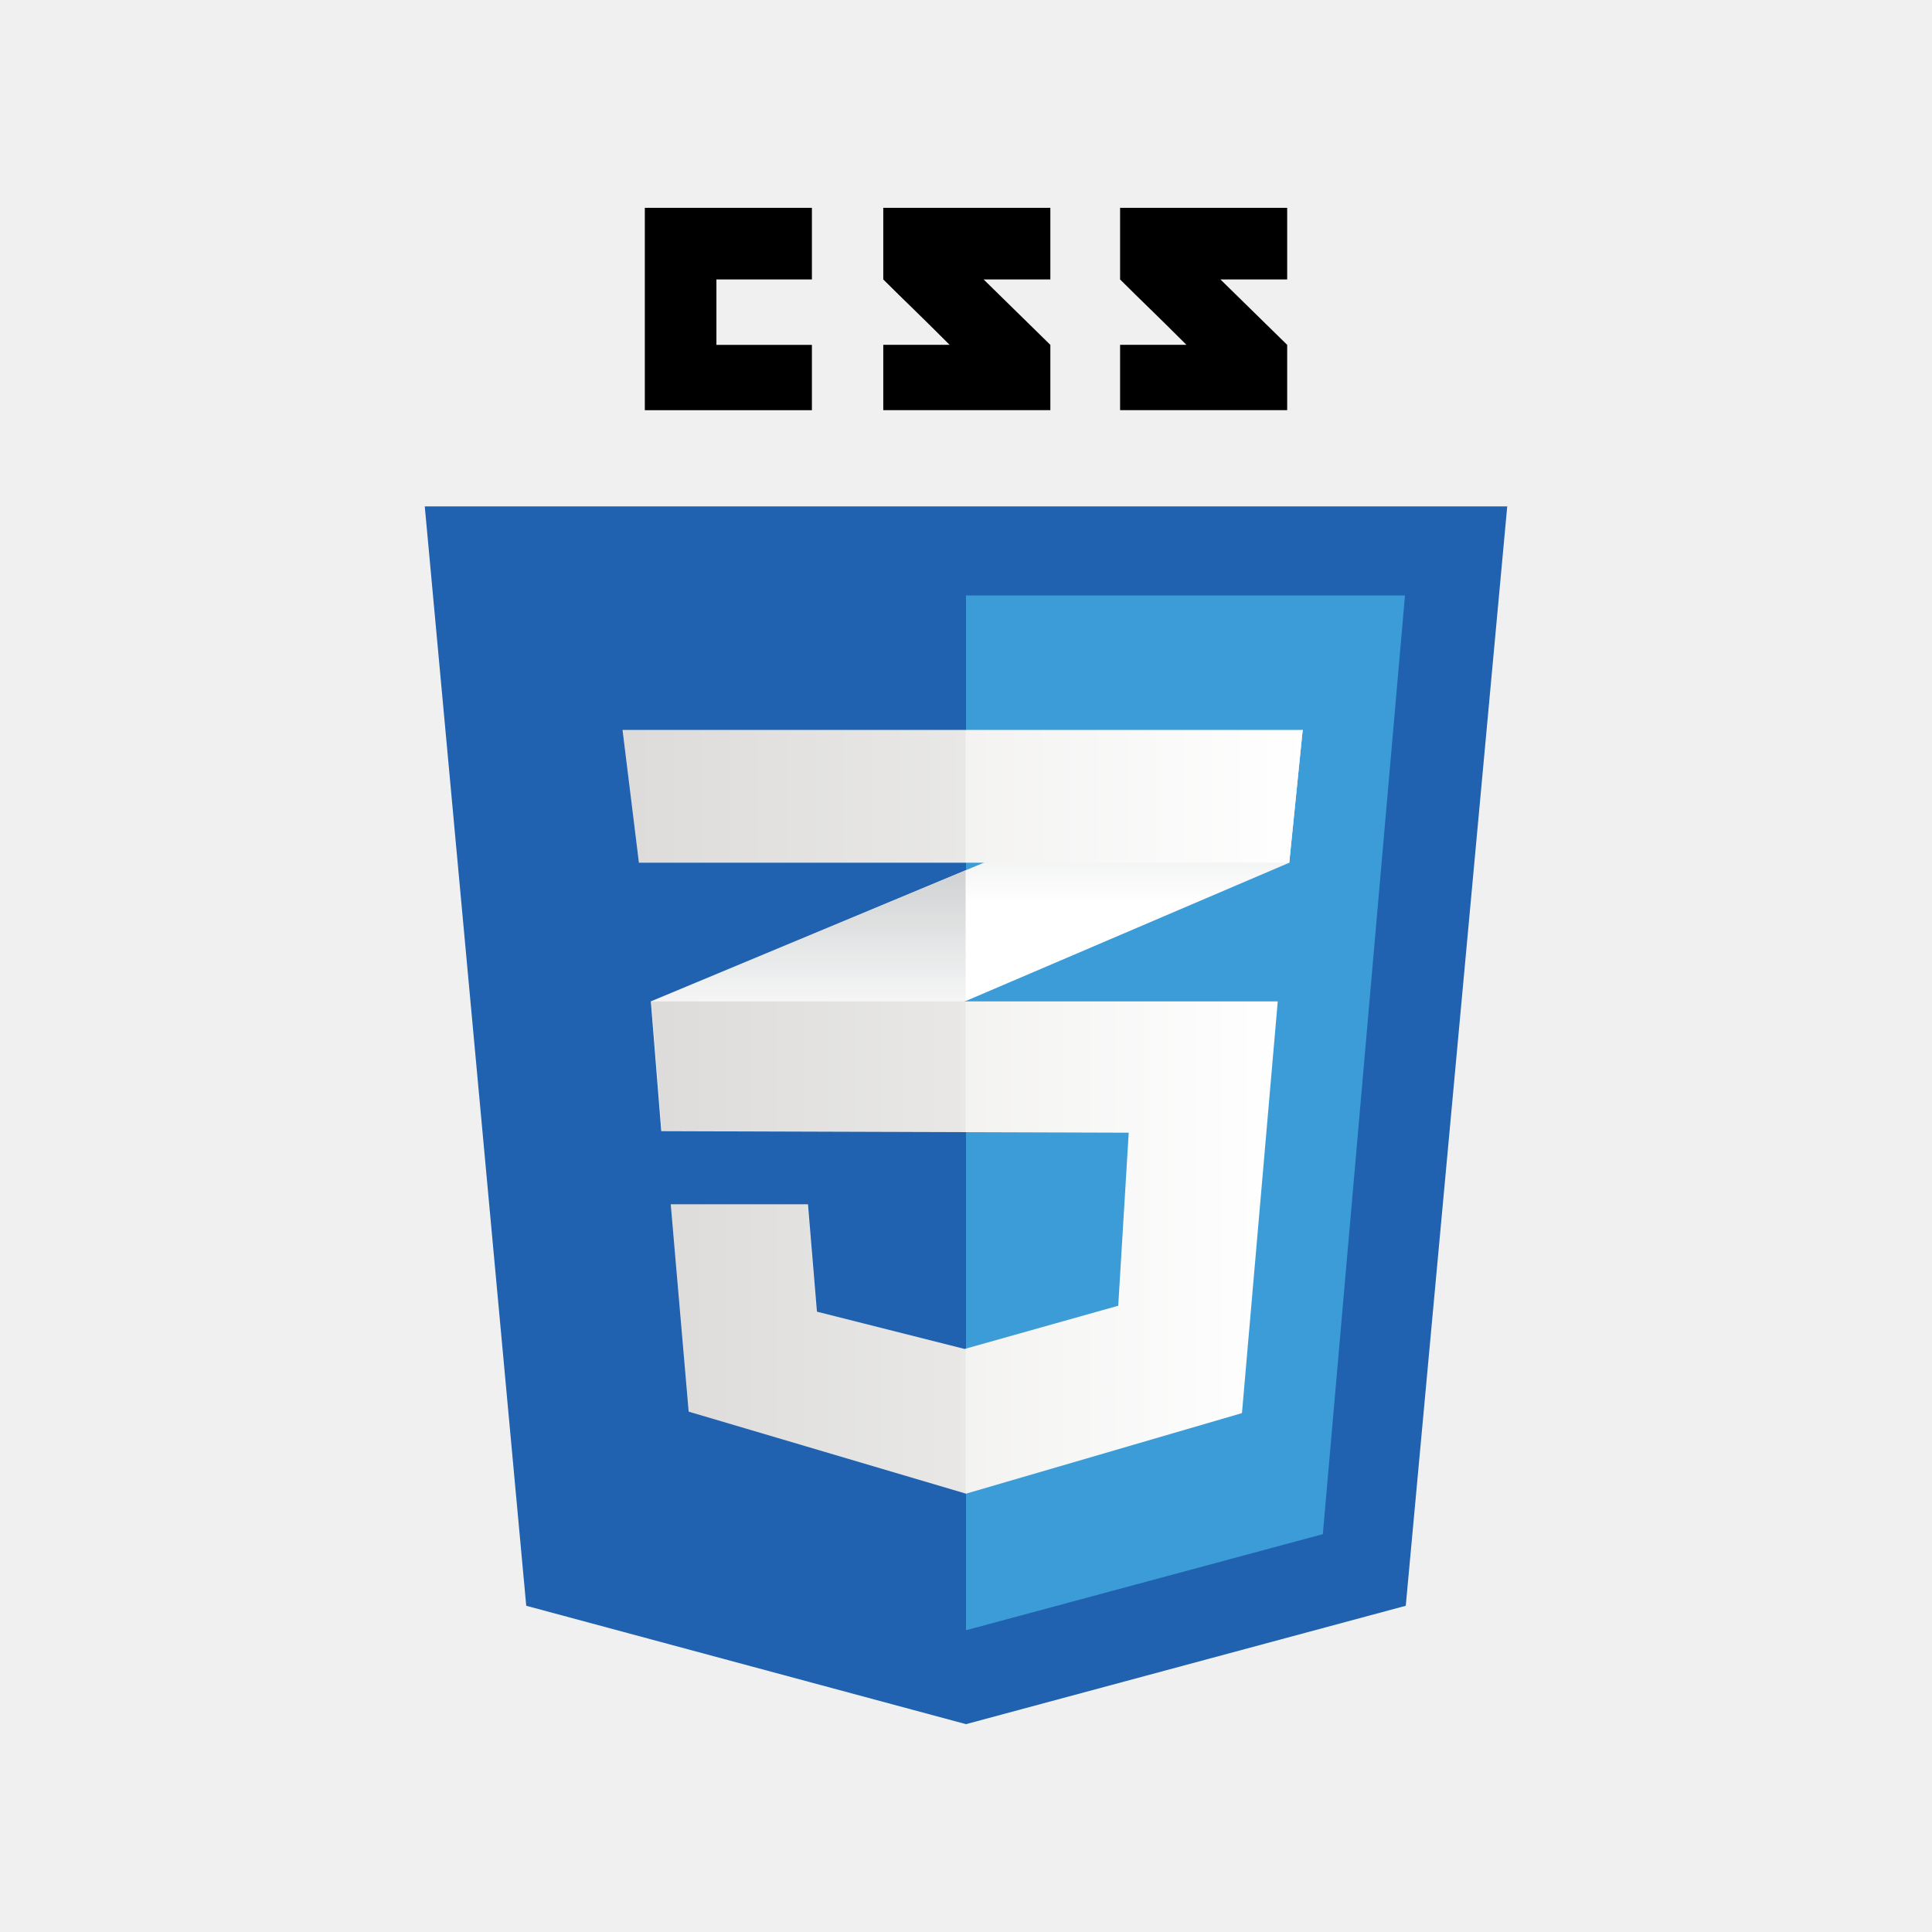
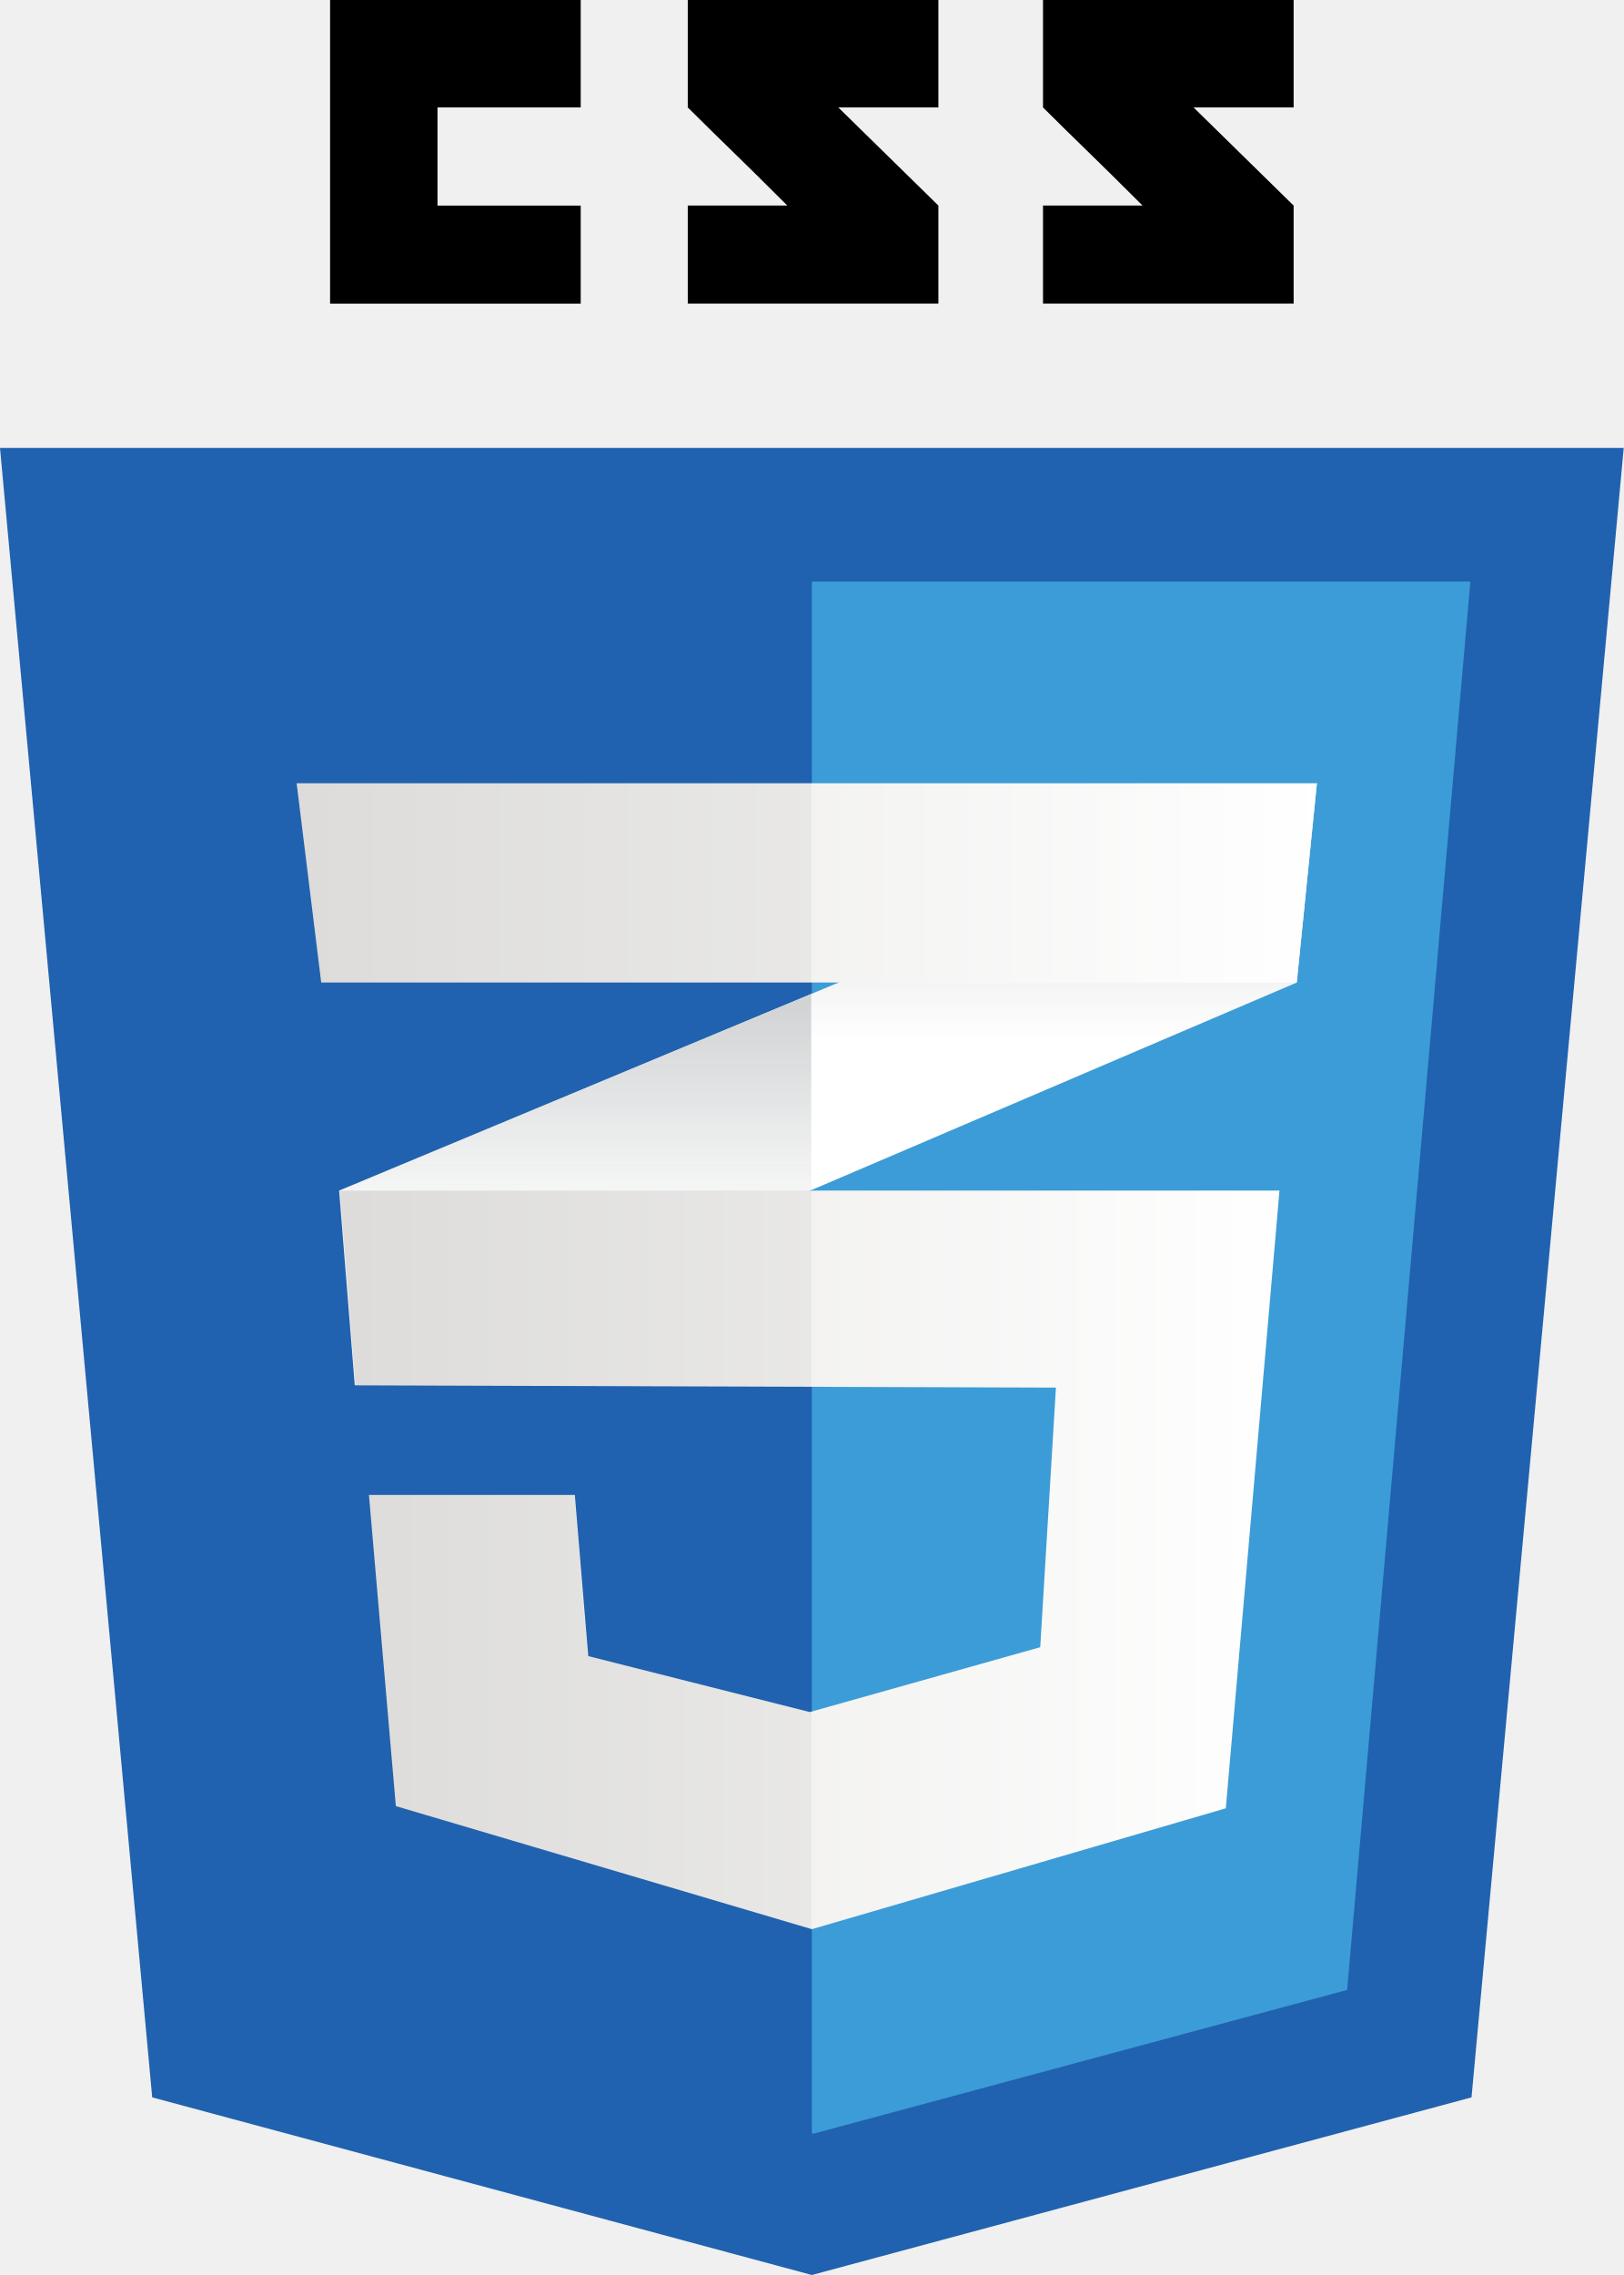
- <svg xmlns="http://www.w3.org/2000/svg" xmlns:xlink="http://www.w3.org/1999/xlink" id="Layer_1" data-name="Layer 1" viewBox="0 0 500 500">
+ <svg xmlns="http://www.w3.org/2000/svg" xmlns:xlink="http://www.w3.org/1999/xlink" id="Layer_1" data-name="Layer 1" viewBox="0 0 280.14 392.42">
  <defs>
    <style>.cls-1{fill:none;}.cls-2{fill:#2062af;}.cls-3{fill:#3c9cd7;}.cls-4{fill:#fff;}.cls-5{fill:url(#linear-gradient);}.cls-6{fill:url(#linear-gradient-2);}.cls-7{fill:url(#linear-gradient-3);}.cls-8{opacity:0.05;isolation:isolate;}.cls-9{fill:url(#linear-gradient-4);}</style>
-     <linearGradient id="linear-gradient" x1="-1206.42" y1="-932.82" x2="-1206.42" y2="-947.37" gradientTransform="translate(5809.15 4622.73) scale(4.64)" gradientUnits="userSpaceOnUse">
+     <linearGradient id="linear-gradient" x1="-1261.02" y1="1424.98" x2="-1261.02" y2="1439.52" gradientTransform="matrix(4.64, 0, 0, -4.64, 6060.31, 6906.33)" gradientUnits="userSpaceOnUse">
      <stop offset="0.39" stop-color="#d1d3d4" stop-opacity="0" />
      <stop offset="1" stop-color="#d1d3d4" />
    </linearGradient>
-     <linearGradient id="linear-gradient-2" x1="-1188.25" y1="-940.08" x2="-1188.25" y2="-955.2" xlink:href="#linear-gradient" />
-     <linearGradient id="linear-gradient-3" x1="-1215.17" y1="-926.34" x2="-1180.24" y2="-926.34" gradientTransform="translate(5809.15 4622.73) scale(4.64)" gradientUnits="userSpaceOnUse">
+     <linearGradient id="linear-gradient-2" x1="-1242.84" y1="1432.24" x2="-1242.84" y2="1447.36" xlink:href="#linear-gradient" />
+     <linearGradient id="linear-gradient-3" x1="-1269.3" y1="1418.85" x2="-1234.36" y2="1418.85" gradientTransform="matrix(4.64, 0, 0, -4.64, 6060.31, 6906.33)" gradientUnits="userSpaceOnUse">
      <stop offset="0" stop-color="#e8e7e5" />
      <stop offset="1" stop-color="#fff" />
    </linearGradient>
-     <linearGradient id="linear-gradient-4" x1="-1216.78" y1="-951.49" x2="-1178.85" y2="-951.49" xlink:href="#linear-gradient-3" />
+     <linearGradient id="linear-gradient-4" x1="-1270.91" y1="1444.02" x2="-1232.98" y2="1444.02" xlink:href="#linear-gradient-3" />
  </defs>
-   <path class="cls-1" d="M25,25H475V475H25Z" />
-   <path class="cls-2" d="M363.81,415.57,250,446.21,136.19,415.57,109.93,131.05H390.07Z" />
-   <path class="cls-3" d="M250,154.1V421.77l.25.07,92.1-24.8L363.61,154.1Z" />
-   <path d="M185.41,89.25V72.32h24.71V53.79H166.88v52.37h43.24V89.25Zm69.15-16.93h17.27V53.79H228.59V72.32c5.79,5.78,8.81,8.55,17.17,16.92-4.89,0-17.17,0-17.17,0v16.91h43.24V89.25L254.56,72.32Zm61.29,0h17.27V53.79H289.88V72.32c5.78,5.78,8.8,8.55,17.17,16.92-4.89,0-17.17,0-17.17,0v16.91h43.24V89.25L315.85,72.32Z" />
-   <path class="cls-4" d="M249.9,225.24l-81.46,33.92,2.7,33.59,78.76-33.67,83.77-35.82,3.47-34.36L249.9,225.24Z" />
-   <path class="cls-5" d="M168.44,259.16l2.7,33.59,78.76-33.67V225.24Z" />
-   <path class="cls-6" d="M337.14,188.9,249.9,225.24v33.84l83.77-35.82Z" />
-   <path class="cls-7" d="M168.57,259.16l2.7,33.59,120.84.39-2.71,44.78-39.76,11.19-38.22-9.65-2.32-27.8H173.58l4.64,53.67L250,386.56l71.42-20.85,9.26-106.55Z" />
-   <path class="cls-8" d="M249.9,259.16H168.44l2.7,33.59,78.76.25V259.16Zm0,89.85-.39.1-38.22-9.65L209,311.67H173.46l4.63,53.66,71.81,21.23Z" />
-   <path class="cls-9" d="M161.11,188.9h176l-3.47,34.36H165.35l-4.24-34.36Z" />
-   <path class="cls-8" d="M249.9,188.9H161.11l4.24,34.36H249.9V188.9Z" />
+   <path class="cls-1" d="M109.93,53.79H390.07V446.21H109.93Z" transform="translate(-109.93 -53.79)" />
+   <path class="cls-2" d="M363.81,415.57,250,446.21,136.19,415.57,109.93,131.05H390.07Z" transform="translate(-109.93 -53.79)" />
+   <path class="cls-3" d="M250,154.1V421.77l.25.07,92.1-24.8L363.61,154.1Z" transform="translate(-109.93 -53.79)" />
+   <path d="M185.41,89.25V72.32h24.71V53.79H166.88v52.37h43.24V89.25Zm69.15-16.93h17.27V53.79H228.59V72.32c5.79,5.78,8.81,8.55,17.17,16.92H228.59v16.91h43.24V89.25Zm61.29,0h17.27V53.79H289.88V72.32c5.78,5.78,8.8,8.55,17.17,16.92H289.88v16.91h43.24V89.25Z" transform="translate(-109.93 -53.79)" />
+   <path class="cls-4" d="M249.9,225.24l-81.46,33.92,2.7,33.59,78.76-33.67,83.77-35.82,3.47-34.36Z" transform="translate(-109.93 -53.79)" />
+   <path class="cls-5" d="M168.44,259.16l2.7,33.59,78.76-33.67V225.24Z" transform="translate(-109.93 -53.79)" />
+   <path class="cls-6" d="M337.14,188.9,249.9,225.24v33.84l83.77-35.82Z" transform="translate(-109.93 -53.79)" />
+   <path class="cls-7" d="M168.57,259.16l2.7,33.59,120.84.39-2.71,44.78-39.76,11.19-38.22-9.65-2.32-27.8H173.58l4.64,53.67L250,386.56l71.42-20.85,9.26-106.55Z" transform="translate(-109.93 -53.79)" />
+   <path class="cls-8" d="M249.9,259.16H168.44l2.7,33.59,78.76.25Zm0,89.85-.39.1-38.22-9.65L209,311.67H173.46l4.63,53.66,71.81,21.23Z" transform="translate(-109.93 -53.79)" />
+   <path class="cls-9" d="M161.11,188.9h176l-3.47,34.36H165.35Z" transform="translate(-109.93 -53.79)" />
+   <path class="cls-8" d="M249.9,188.9H161.11l4.24,34.36H249.9Z" transform="translate(-109.93 -53.79)" />
</svg>
